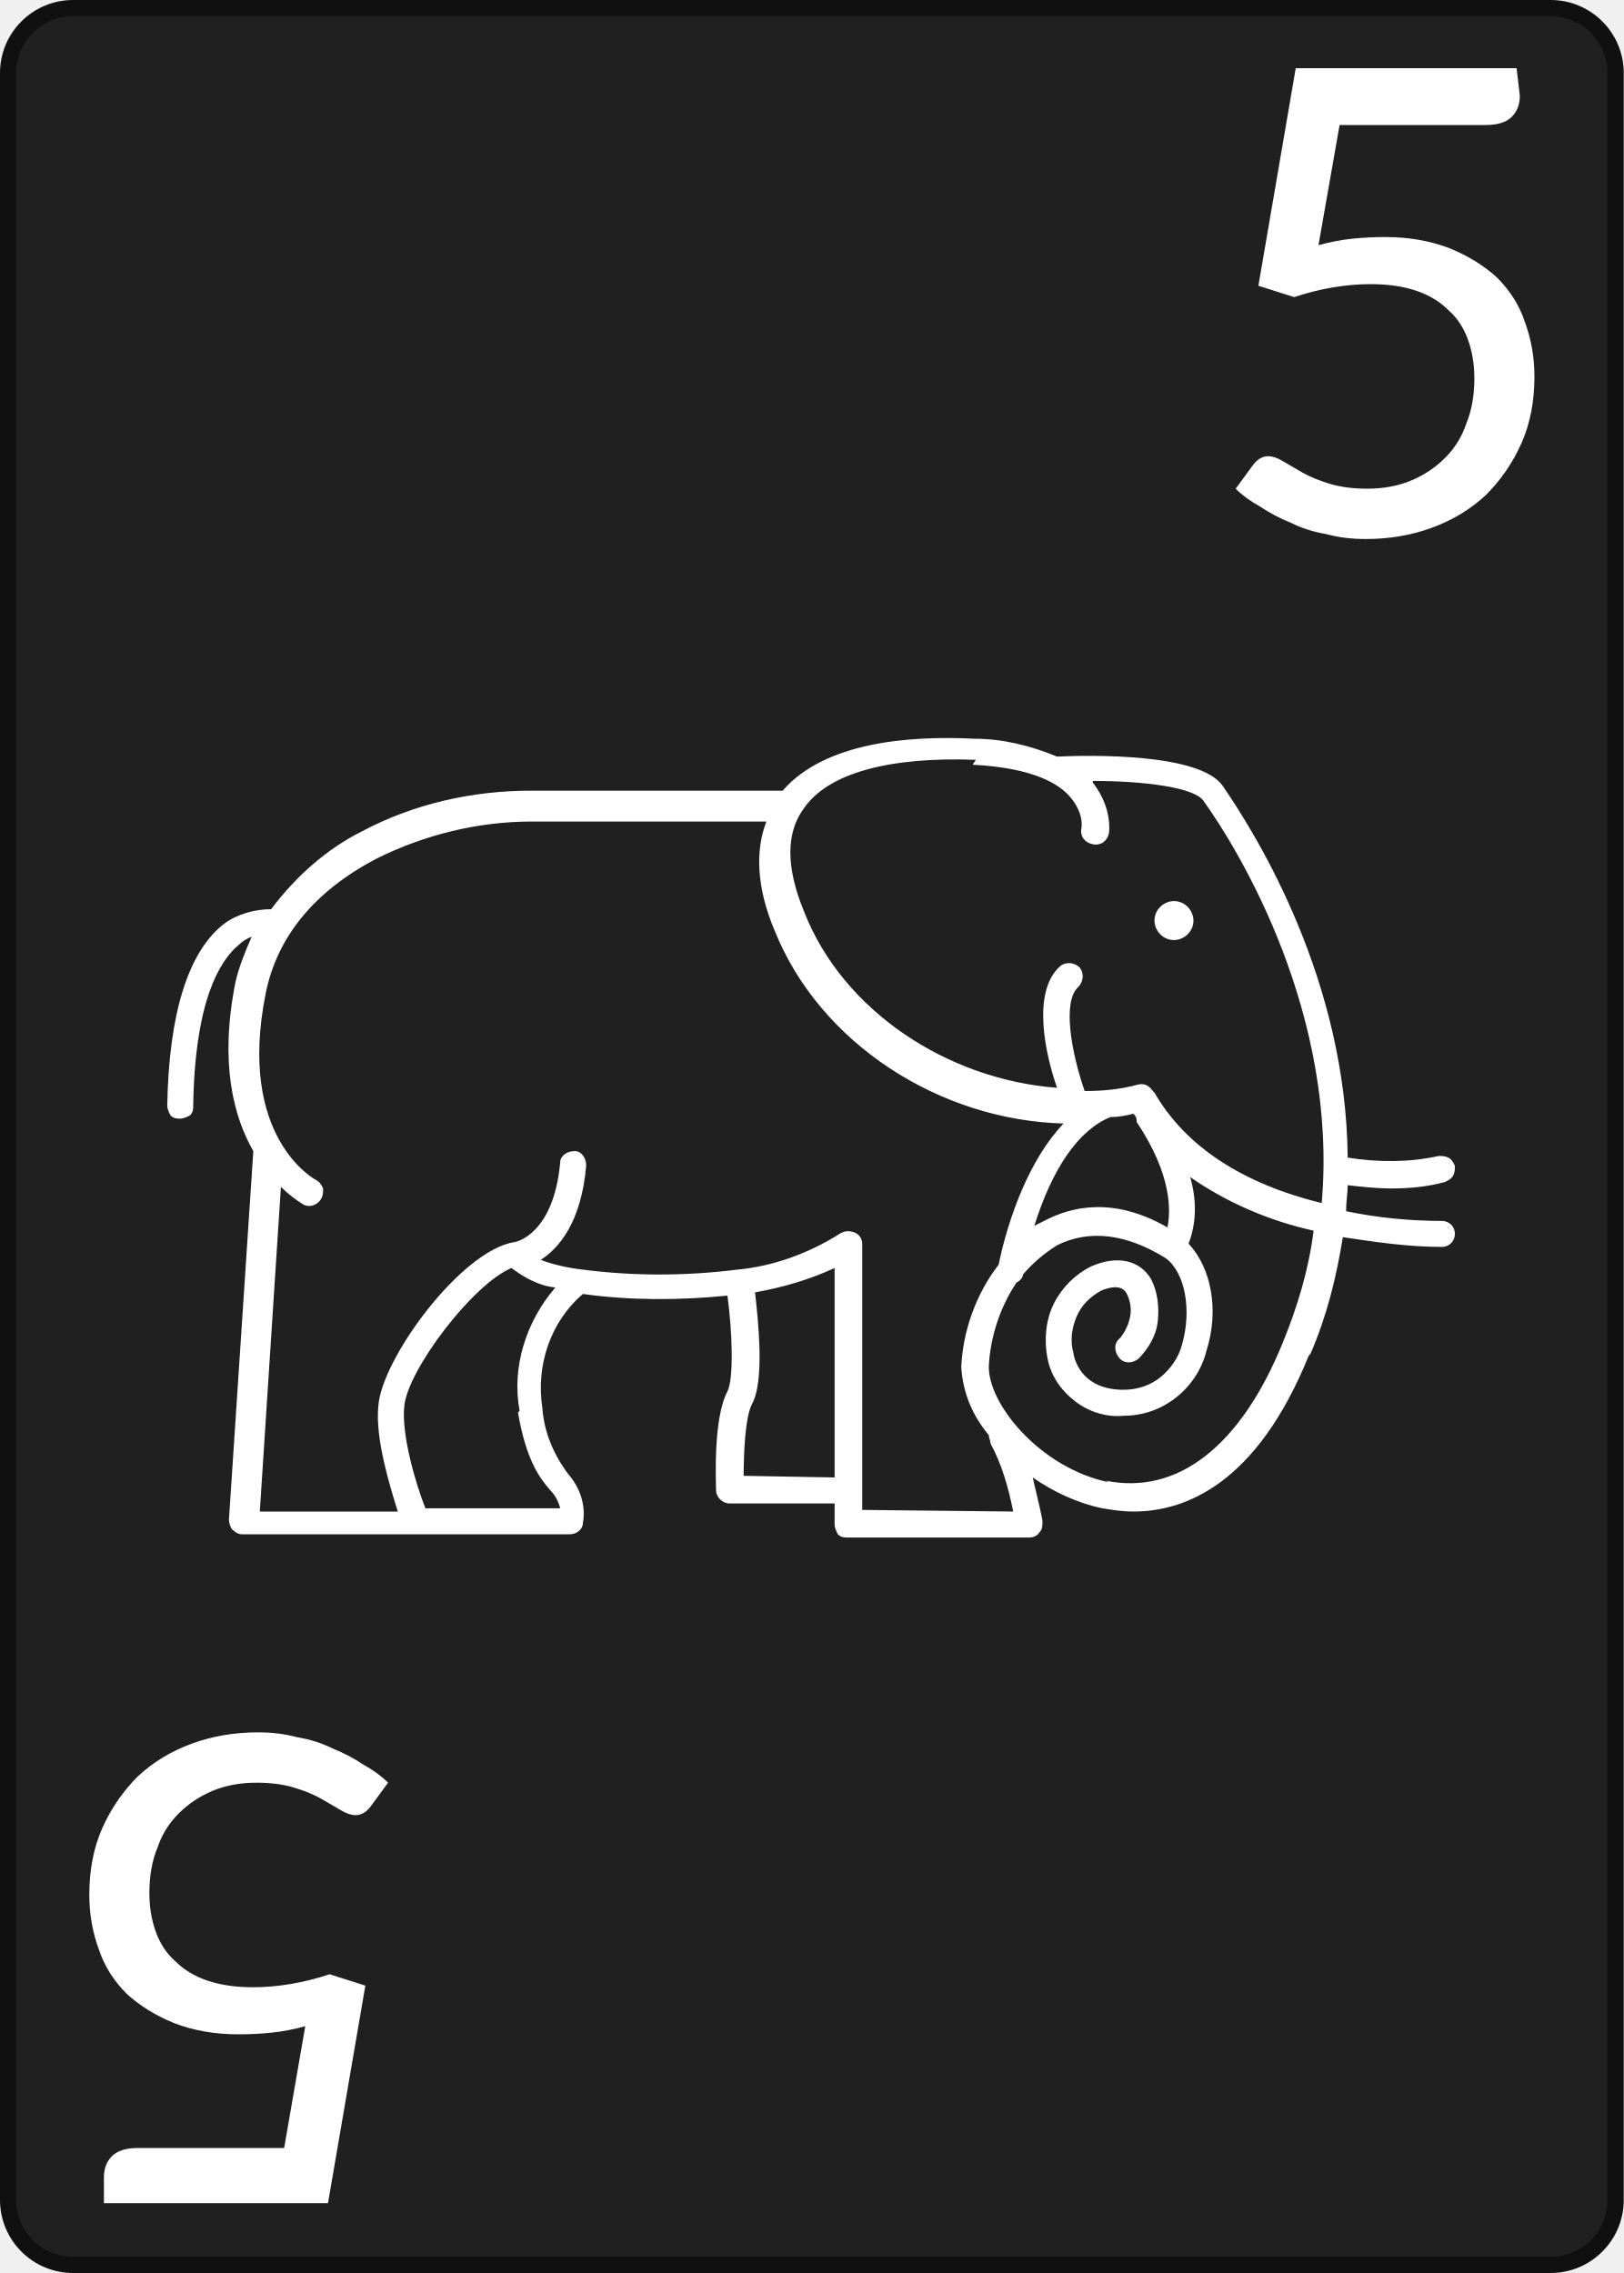
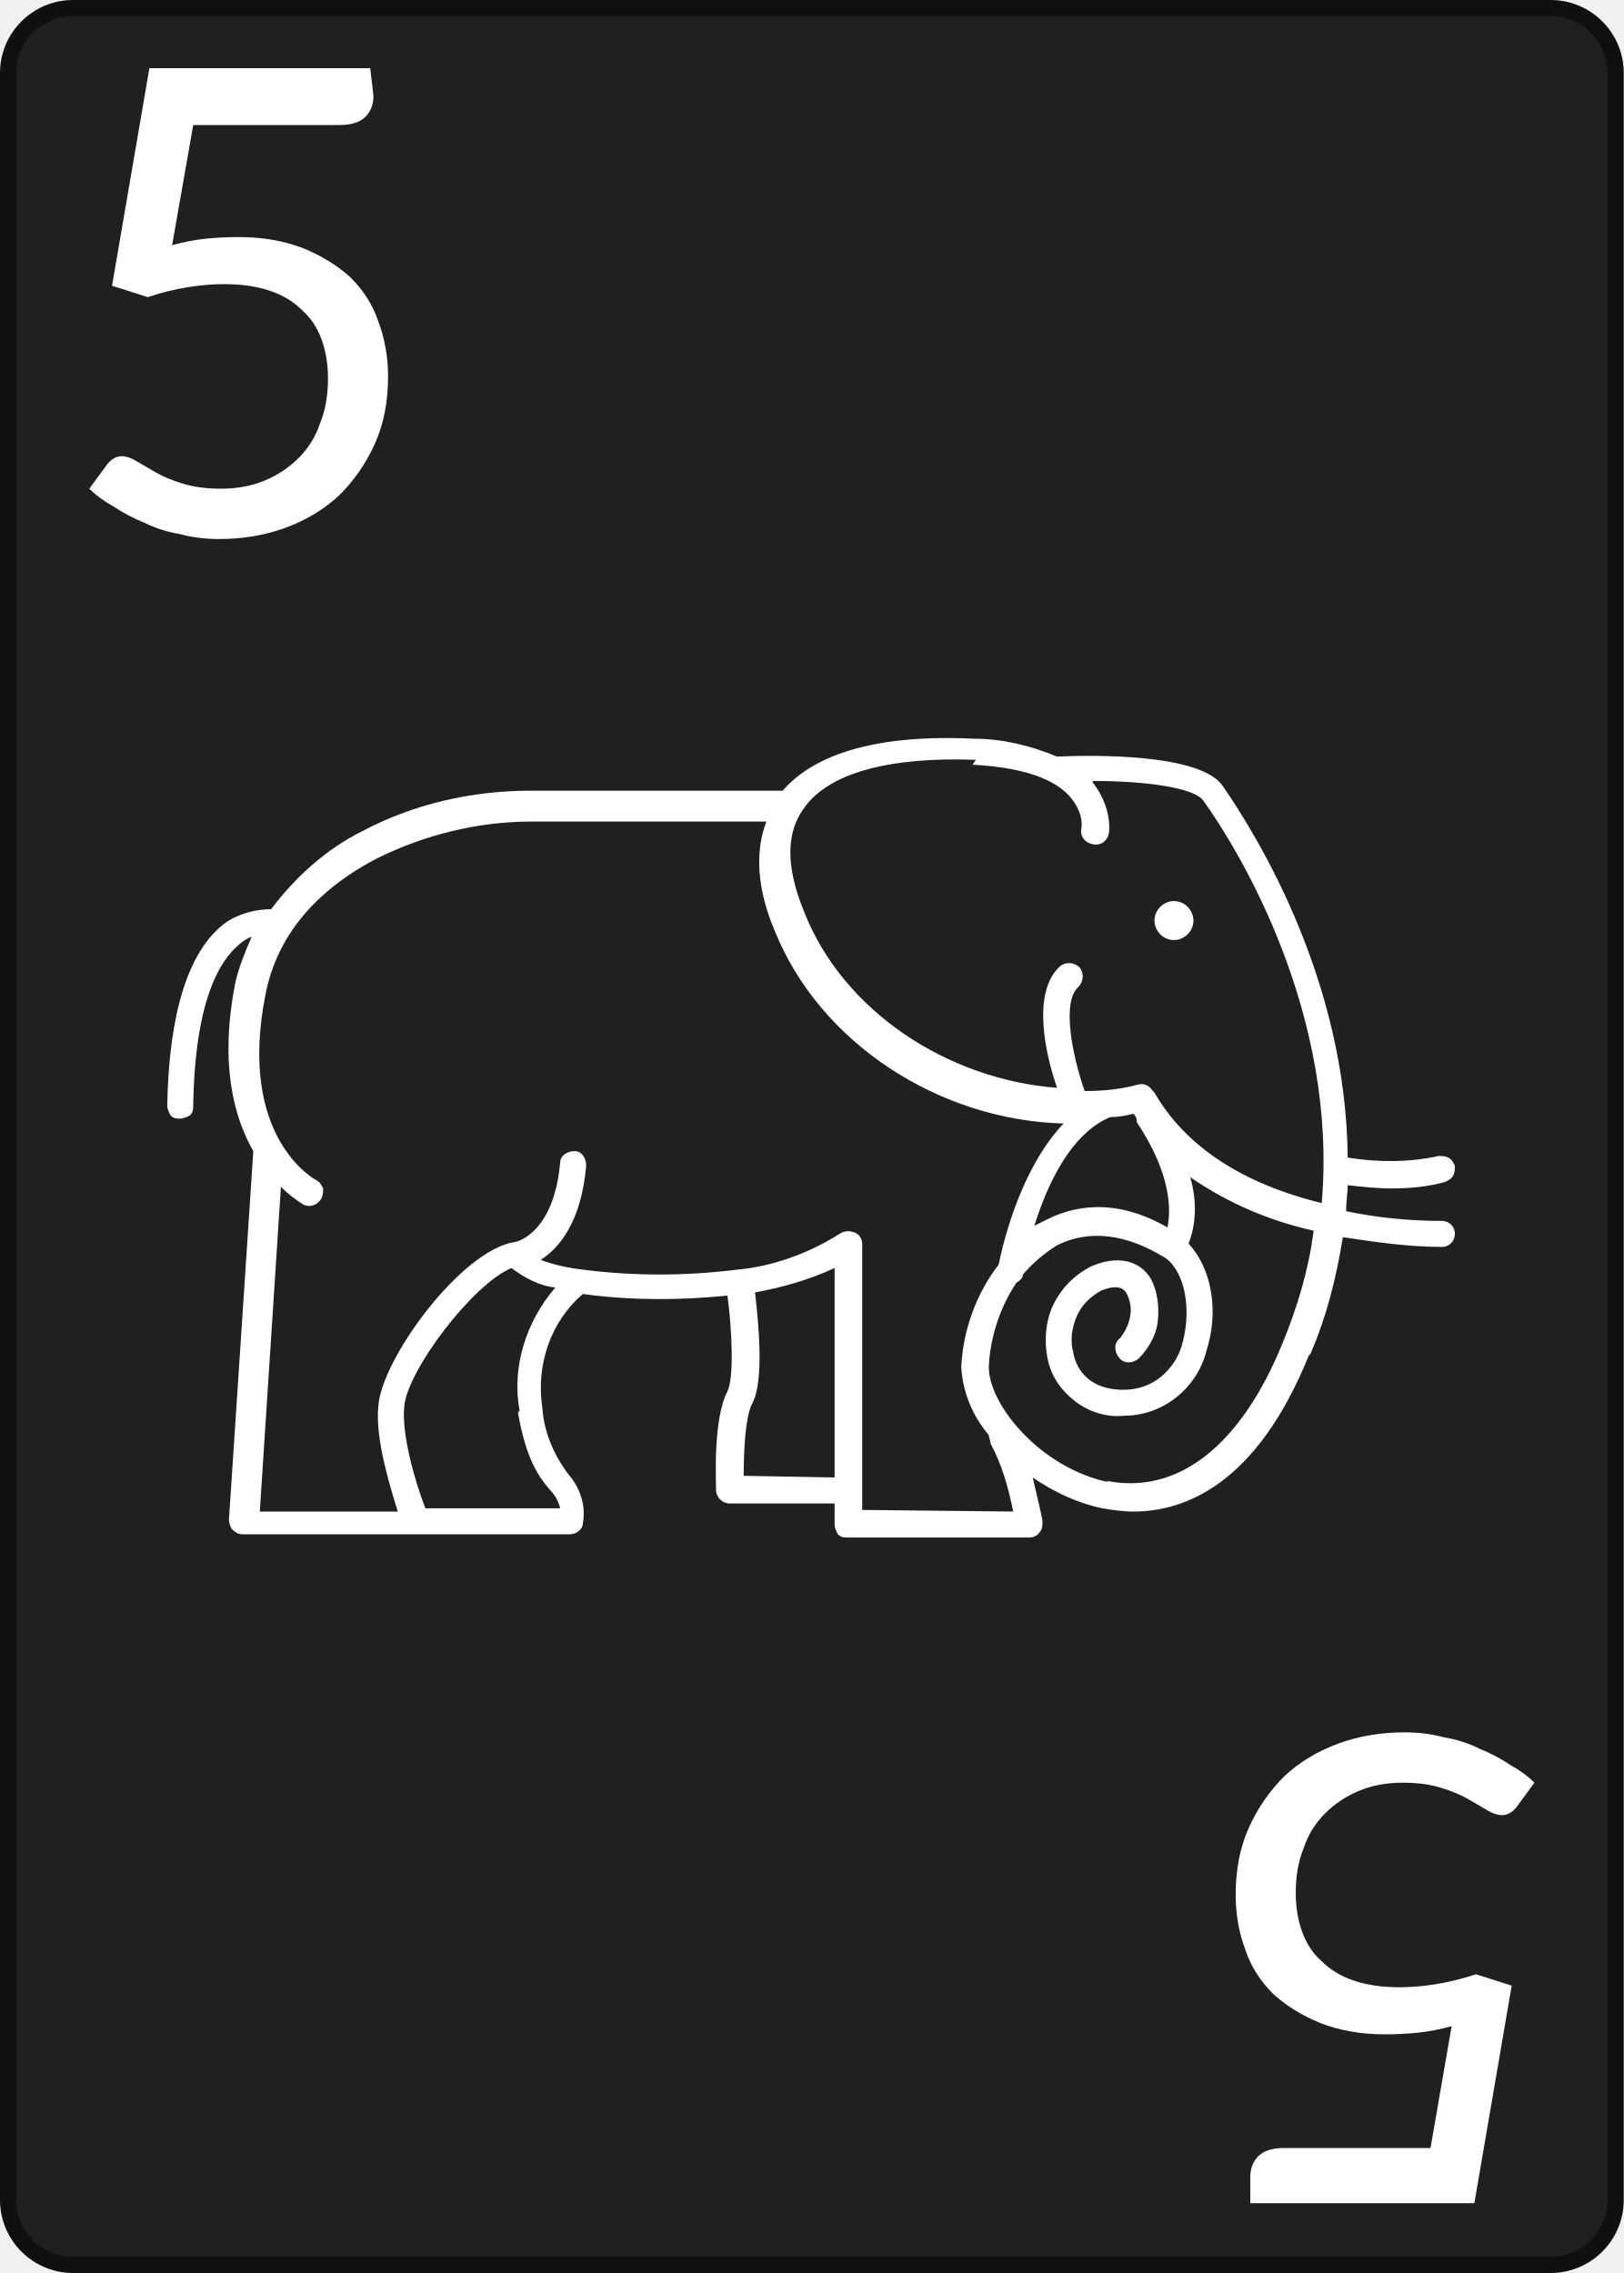
<svg xmlns="http://www.w3.org/2000/svg" width="100px" height="140px" viewbox="0 0 100 140">
  <rect x="0.5" y="0.5" width="99px" height="139px" rx="4px" ry="4px" style="fill:#202020;stroke-width:1px;stroke:#101010" />
  <g id="elephant">
    <path style="fill:#ffffff;stroke:none" d="m 73.5,56.7 c 0,0.7 -0.6,1.2 -1.2,1.2 -0.7,0 -1.2,-0.6 -1.2,-1.2 0,-0.7 0.6,-1.2 1.2,-1.2 0.7,0 1.2,0.6 1.2,1.2" />
    <path style="fill:#ffffff;stroke:none" d="m 80.7,83.4 c 1.0,-2.3 1.6,-4.7 2.0,-7.2 2.0,0.3 4.0,0.6 6.1,0.6 0.5,0 0.8,-0.4 0.8,-0.8 0,-0.5 -0.4,-0.8 -0.8,-0.8 -2.0,0 -4.0,-0.2 -5.9,-0.6 0,-0.6 0.1,-1.1 0.1,-1.6 0.9,0.1 1.8,0.2 2.7,0.2 1.1,0 2.2,-0.1 3.3,-0.4 0.2,-0.1 0.4,-0.2 0.5,-0.4 0.1,-0.2 0.1,-0.4 0.1,-0.6 -0.1,-0.2 -0.2,-0.4 -0.4,-0.5 -0.2,-0.1 -0.4,-0.1 -0.6,-0.1 -1.8,0.4 -3.7,0.4 -5.6,0.1 C 82.9,60.4 77.5,51.6 75.3,48.4 73.9,46.4 67.3,46.5 65.1,46.6 63.4,45.9 61.7,45.5 60.0,45.5 56.0,45.3 50.8,45.7 48.2,48.7 H 32.7 c -3.6,0 -7.2,0.8 -10.4,2.5 -2.2,1.1 -4.1,2.8 -5.6,4.8 -1.0,0 -2.1,0.3 -2.9,0.9 -2.2,1.7 -3.4,5.5 -3.5,11.2 0,0.2 0.1,0.4 0.2,0.6 0.2,0.2 0.4,0.2 0.6,0.2 0.2,0 0.4,-0.1 0.6,-0.2 0.2,-0.2 0.2,-0.4 0.2,-0.6 0.1,-6.4 1.6,-8.9 2.8,-9.9 0.2,-0.2 0.5,-0.4 0.8,-0.5 -0.4,0.9 -0.8,1.9 -1.0,2.8 -1.0,5.0 -0.1,8.3 1.1,10.4 l -1.5,22.7 c 0,0.2 0.1,0.5 0.2,0.6 0.2,0.2 0.4,0.3 0.6,0.3 h 20.2 c 0.4,0 0.8,-0.3 0.8,-0.7 0.2,-1.1 -0.2,-2.2 -0.9,-3.0 -0.9,-1.2 -1.5,-2.6 -1.6,-4.1 -0.4,-2.6 0.5,-5.3 2.5,-7.0 2.9,0.4 5.9,0.4 8.9,0.1 0.3,2.2 0.4,5.1 0,5.9 -0.9,1.7 -0.7,5.6 -0.7,6.1 h 0 c 0,0.4 0.4,0.8 0.8,0.8 h 6.5 v 1.3 c 0,0.2 0.1,0.4 0.2,0.6 0.2,0.2 0.4,0.2 0.6,0.2 h 11.2 c 0.2,0 0.5,-0.1 0.6,-0.3 0.2,-0.2 0.2,-0.4 0.2,-0.7 0,-0.2 -0.3,-1.4 -0.6,-2.7 1.3,0.9 2.8,1.6 4.3,1.9 0.6,0.1 1.2,0.2 1.9,0.2 3.2,0 7.6,-1.7 10.8,-9.6 z M 59.9,47.1 c 3.8,0.2 5.4,1.2 6.1,2.1 0.4,0.5 0.7,1.2 0.6,1.8 -0.1,0.5 0.2,0.9 0.7,1.0 0.5,0.1 0.9,-0.2 1.0,-0.7 0.1,-1.1 -0.3,-2.2 -1.0,-3.1 l 0,-0.1 c 3.2,0 6.2,0.4 6.8,1.2 2.3,3.2 8.3,13.2 7.3,24.8 -4.9,-1.2 -8.4,-3.5 -10.3,-6.8 l -0.1,-0.1 v 0 c -0.2,-0.3 -0.5,-0.5 -0.9,-0.4 -1.1,0.3 -2.2,0.4 -3.3,0.4 -0.8,-2.3 -1.4,-5.5 -0.4,-6.4 v 0 c 0.3,-0.3 0.4,-0.8 0.1,-1.2 -0.3,-0.3 -0.8,-0.4 -1.2,-0.1 -1.8,1.6 -0.9,5.5 -0.2,7.5 -6.7,-0.5 -13.2,-4.7 -15.6,-10.9 -1.1,-2.7 -1.1,-4.8 0,-6.3 1.5,-2.2 5.3,-3.2 10.6,-3.0 z m 8.6,21.7 c 0.4,0 0.9,-0.1 1.3,-0.2 0.1,0.1 0.2,0.2 0.2,0.4 v 0 c 0,0 0,0.1 0,0.1 2.2,3.3 2.1,5.5 1.9,6.5 -3.3,-1.9 -5.9,-1.3 -7.6,-0.4 -0.2,0.1 -0.4,0.2 -0.6,0.3 1.1,-3.5 2.7,-5.9 4.7,-6.7 z M 31.9,87.0 c 0.5,2.9 1.3,4.0 2.0,4.8 v 0 c 0.3,0.3 0.5,0.7 0.6,1.1 h -8.3 c -0.6,-1.5 -1.5,-4.6 -1.3,-6.3 0.2,-2.2 4.2,-7.5 6.6,-8.5 h 0 c 0.8,0.6 1.7,1.1 2.7,1.2 -1.8,2.1 -2.7,4.9 -2.2,7.6 z m 13.9,3.9 c 0,-1.5 0.1,-3.6 0.5,-4.4 0.8,-1.4 0.4,-5.1 0.2,-6.9 1.7,-0.3 3.4,-0.8 4.9,-1.5 v 12.9 z m 7.3,2.1 0,-16.4 c 0,-0.3 -0.2,-0.6 -0.5,-0.7 -0.3,-0.1 -0.6,-0.1 -0.9,0.1 -1.9,1.2 -4.1,2.0 -6.3,2.2 -3.2,0.4 -6.4,0.4 -9.5,0 -0.9,-0.1 -1.8,-0.3 -2.6,-0.6 1.1,-0.7 2.5,-2.3 2.8,-5.8 0,-0.5 -0.3,-0.9 -0.7,-0.9 -0.5,0 -0.9,0.3 -0.9,0.7 -0.4,4.4 -2.7,4.9 -2.8,4.9 -3.3,0.5 -8.2,7.2 -8.4,10.1 -0.2,2.0 0.7,4.9 1.2,6.5 h -8.5 l 1.3,-20.0 c 0.4,0.4 0.9,0.8 1.4,1.1 0.4,0.2 0.9,0 1.1,-0.4 0.1,-0.2 0.1,-0.4 0.1,-0.6 -0.1,-0.2 -0.2,-0.4 -0.4,-0.5 -0.2,-0.1 -4.9,-2.7 -3.14,-11.5 0.7,-3.5 3.0,-6.3 6.8,-8.3 h 0 c 3.0,-1.5 6.3,-2.3 9.6,-2.3 H 47.2 c -0.7,1.8 -0.6,4.1 0.5,6.7 2.8,7.0 10.2,11.7 17.8,11.9 -2.1,2.2 -3.4,5.8 -4.0,8.7 v 0 c -1.4,1.8 -2.2,4.1 -2.3,6.3 0.1,1.6 0.7,3.0 1.7,4.2 0,0.2 0.1,0.3 0.1,0.5 0.7,1.3 1.1,2.7 1.4,4.2 z m 15.2,-1.7 c -4.3,-0.9 -7.5,-4.9 -7.4,-7.2 l 0,0 c 0.1,-1.8 0.7,-3.6 1.7,-5.1 0.2,-0.1 0.4,-0.3 0.4,-0.5 0.6,-0.7 1.3,-1.3 2.1,-1.8 2.0,-1.0 4.3,-0.7 6.7,0.8 1.2,0.9 1.6,3.2 1.0,5.3 h 0 c -0.2,0.8 -0.7,1.5 -1.3,2.0 -0.6,0.5 -1.4,0.8 -2.3,0.8 -2.4,0 -3.0,-1.6 -3.1,-2.3 v 0 c -0.2,-0.7 -0.1,-1.5 0.2,-2.2 0.3,-0.7 0.8,-1.2 1.5,-1.6 1.2,-0.5 1.5,0 1.6,0.2 h 0 c 0.2,0.4 0.3,0.9 0.2,1.4 -0.1,0.5 -0.3,0.9 -0.6,1.3 -0.4,0.3 -0.4,0.8 -0.1,1.2 0.3,0.4 0.8,0.4 1.2,0.1 0.6,-0.6 1.1,-1.4 1.2,-2.3 0.1,-0.9 0,-1.8 -0.4,-2.6 -0.7,-1.2 -2.1,-1.5 -3.7,-0.8 v 0 c -1.0,0.5 -1.8,1.3 -2.3,2.3 -0.5,1.0 -0.6,2.2 -0.4,3.3 0.2,1.1 0.8,2.0 1.7,2.7 0.9,0.7 2.0,1.0 3.0,0.9 h 0 c 1.2,0 2.3,-0.4 3.2,-1.1 0.9,-0.7 1.6,-1.7 1.9,-2.9 0.8,-2.5 0.3,-5.1 -1.1,-6.6 0.5,-1.3 0.5,-2.7 0.1,-4.1 2.3,1.6 4.9,2.7 7.6,3.3 -0.3,2.4 -1.0,4.7 -1.9,6.9 -2.6,6.4 -6.5,9.4 -10.9,8.5 z" />
  </g>
-   <path id="number-top-right" style="fill:#ffffff;stroke:none" d="m 93.6,5.9 q 0,0.8 -0.5,1.3 -0.5,0.5 -1.6,0.5 h -9 L 81.2,15.1 q 1.1,-0.3 2.1,-0.4 1.0,-0.1 2.0,-0.1 2.2,0 4.0,0.7 1.7,0.7 2.9,1.8 1.2,1.2 1.7,2.7 0.6,1.6 0.6,3.4 0,2.3 -0.8,4.1 -0.8,1.8 -2.2,3.2 -1.4,1.3 -3.3,2.0 -1.9,0.7 -4.1,0.7 -1.3,0 -2.4,-0.3 -1.2,-0.2 -2.2,-0.7 -1.0,-0.4 -1.9,-1.0 -0.9,-0.5 -1.5,-1.1 l 1.1,-1.5 q 0.4,-0.5 0.9,-0.5 0.4,0 0.9,0.3 0.5,0.3 1.2,0.7 0.7,0.4 1.7,0.7 1.0,0.3 2.3,0.3 1.5,0 2.7,-0.5 1.2,-0.5 2.1,-1.4 0.9,-0.9 1.3,-2.1 0.5,-1.2 0.5,-2.8 0,-1.3 -0.4,-2.4 -0.4,-1.1 -1.2,-1.8 -0.8,-0.8 -2.0,-1.2 -1.2,-0.4 -2.8,-0.4 -1.1,0 -2.3,0.2 -1.2,0.2 -2.4,0.6 l -2.2,-0.7 2.3,-13.4 h 13.6 z" />
-   <path id="number-bottom-left" style="fill:#ffffff;stroke:none" d="m 6.4,134.1 q 0,-0.8 0.5,-1.3 0.5,-0.5 1.6,-0.5 h 9 l 1.3,-7.5 q -1.1,0.3 -2.1,0.4 -1.0,0.1 -2.0,0.1 -2.2,0 -4.0,-0.7 -1.7,-0.7 -2.9,-1.8 -1.2,-1.2 -1.7,-2.7 -0.6,-1.6 -0.6,-3.4 0,-2.3 0.8,-4.1 0.8,-1.8 2.2,-3.2 1.4,-1.3 3.3,-2.0 1.9,-0.7 4.1,-0.7 1.3,0 2.4,0.3 1.2,0.2 2.2,0.7 1,0.4 1.9,1.0 0.9,0.5 1.5,1.1 l -1.1,1.5 q -0.4,0.5 -0.9,0.5 -0.4,0 -0.9,-0.3 -0.5,-0.3 -1.2,-0.7 -0.7,-0.4 -1.7,-0.7 -1.0,-0.3 -2.3,-0.3 -1.5,0 -2.7,0.5 -1.2,0.5 -2.1,1.4 -0.9,0.9 -1.3,2.1 -0.5,1.2 -0.5,2.8 0,1.3 0.4,2.4 0.4,1.1 1.2,1.8 0.8,0.8 2.0,1.2 1.2,0.4 2.8,0.4 1.1,0 2.3,-0.2 1.2,-0.2 2.4,-0.6 l 2.2,0.7 -2.3,13.4 H 6.4 Z" />
+   <path id="number-top-left" style="fill:#ffffff;stroke:none" d="M 23.0,5.9 Q 23.0,6.7 22.5,7.2 22.0,7.7 20.9,7.7 h -9.0 l -1.3,7.4 q 1.1,-0.3 2.1,-0.4 1.0,-0.1 2.0,-0.1 2.2,0 4.0,0.7 1.7,0.7 2.9,1.8 1.2,1.2 1.7,2.7 0.6,1.6 0.6,3.4 0,2.3 -0.8,4.1 -0.8,1.8 -2.2,3.2 -1.4,1.3 -3.3,2.0 -1.9,0.7 -4.1,0.7 -1.3,0 -2.4,-0.3 Q 9.9,32.7 8.9,32.2 7.9,31.8 7.0,31.2 6.1,30.7 5.5,30.1 l 1.1,-1.5 q 0.4,-0.5 0.9,-0.5 0.4,0 0.9,0.3 0.5,0.3 1.2,0.7 0.7,0.4 1.7,0.7 1.0,0.3 2.3,0.3 1.5,0 2.7,-0.5 1.2,-0.5 2.1,-1.4 0.9,-0.9 1.3,-2.1 0.5,-1.2 0.5,-2.8 0,-1.3 -0.4,-2.4 -0.4,-1.1 -1.2,-1.8 -0.8,-0.8 -2,-1.2 -1.2,-0.4 -2.8,-0.4 -1.1,0 -2.3,0.2 -1.2,0.2 -2.4,0.6 L 6.9,17.6 9.2,4.2 h 13.6 z" />
+   <path id="number-bottom-right" style="fill:#ffffff;stroke:none" d="m 77.0,134.1 q 0,-0.8 0.5,-1.3 0.5,-0.5 1.6,-0.5 h 9.0 l 1.3,-7.5 q -1.1,0.3 -2.1,0.4 -1.0,0.1 -2.0,0.1 -2.2,0 -4.0,-0.7 -1.7,-0.7 -2.9,-1.8 -1.2,-1.2 -1.7,-2.7 -0.6,-1.6 -0.6,-3.4 0,-2.3 0.8,-4.1 0.8,-1.8 2.2,-3.2 1.4,-1.3 3.3,-2.0 1.9,-0.7 4.1,-0.7 1.3,0 2.4,0.3 1.2,0.2 2.2,0.7 1.0,0.4 1.9,1.0 0.9,0.5 1.5,1.1 l -1.1,1.5 q -0.4,0.5 -0.9,0.5 -0.4,0 -0.9,-0.3 -0.5,-0.3 -1.2,-0.7 -0.7,-0.4 -1.7,-0.7 -1.0,-0.3 -2.3,-0.3 -1.5,0 -2.7,0.5 -1.2,0.5 -2.1,1.4 -0.9,0.9 -1.3,2.1 -0.5,1.2 -0.5,2.8 0,1.3 0.4,2.4 0.4,1.1 1.2,1.8 0.8,0.8 2.0,1.2 1.2,0.4 2.8,0.4 1.1,0 2.3,-0.2 1.2,-0.2 2.4,-0.6 l 2.2,0.7 -2.3,13.4 H 77.0 Z" />
</svg>
